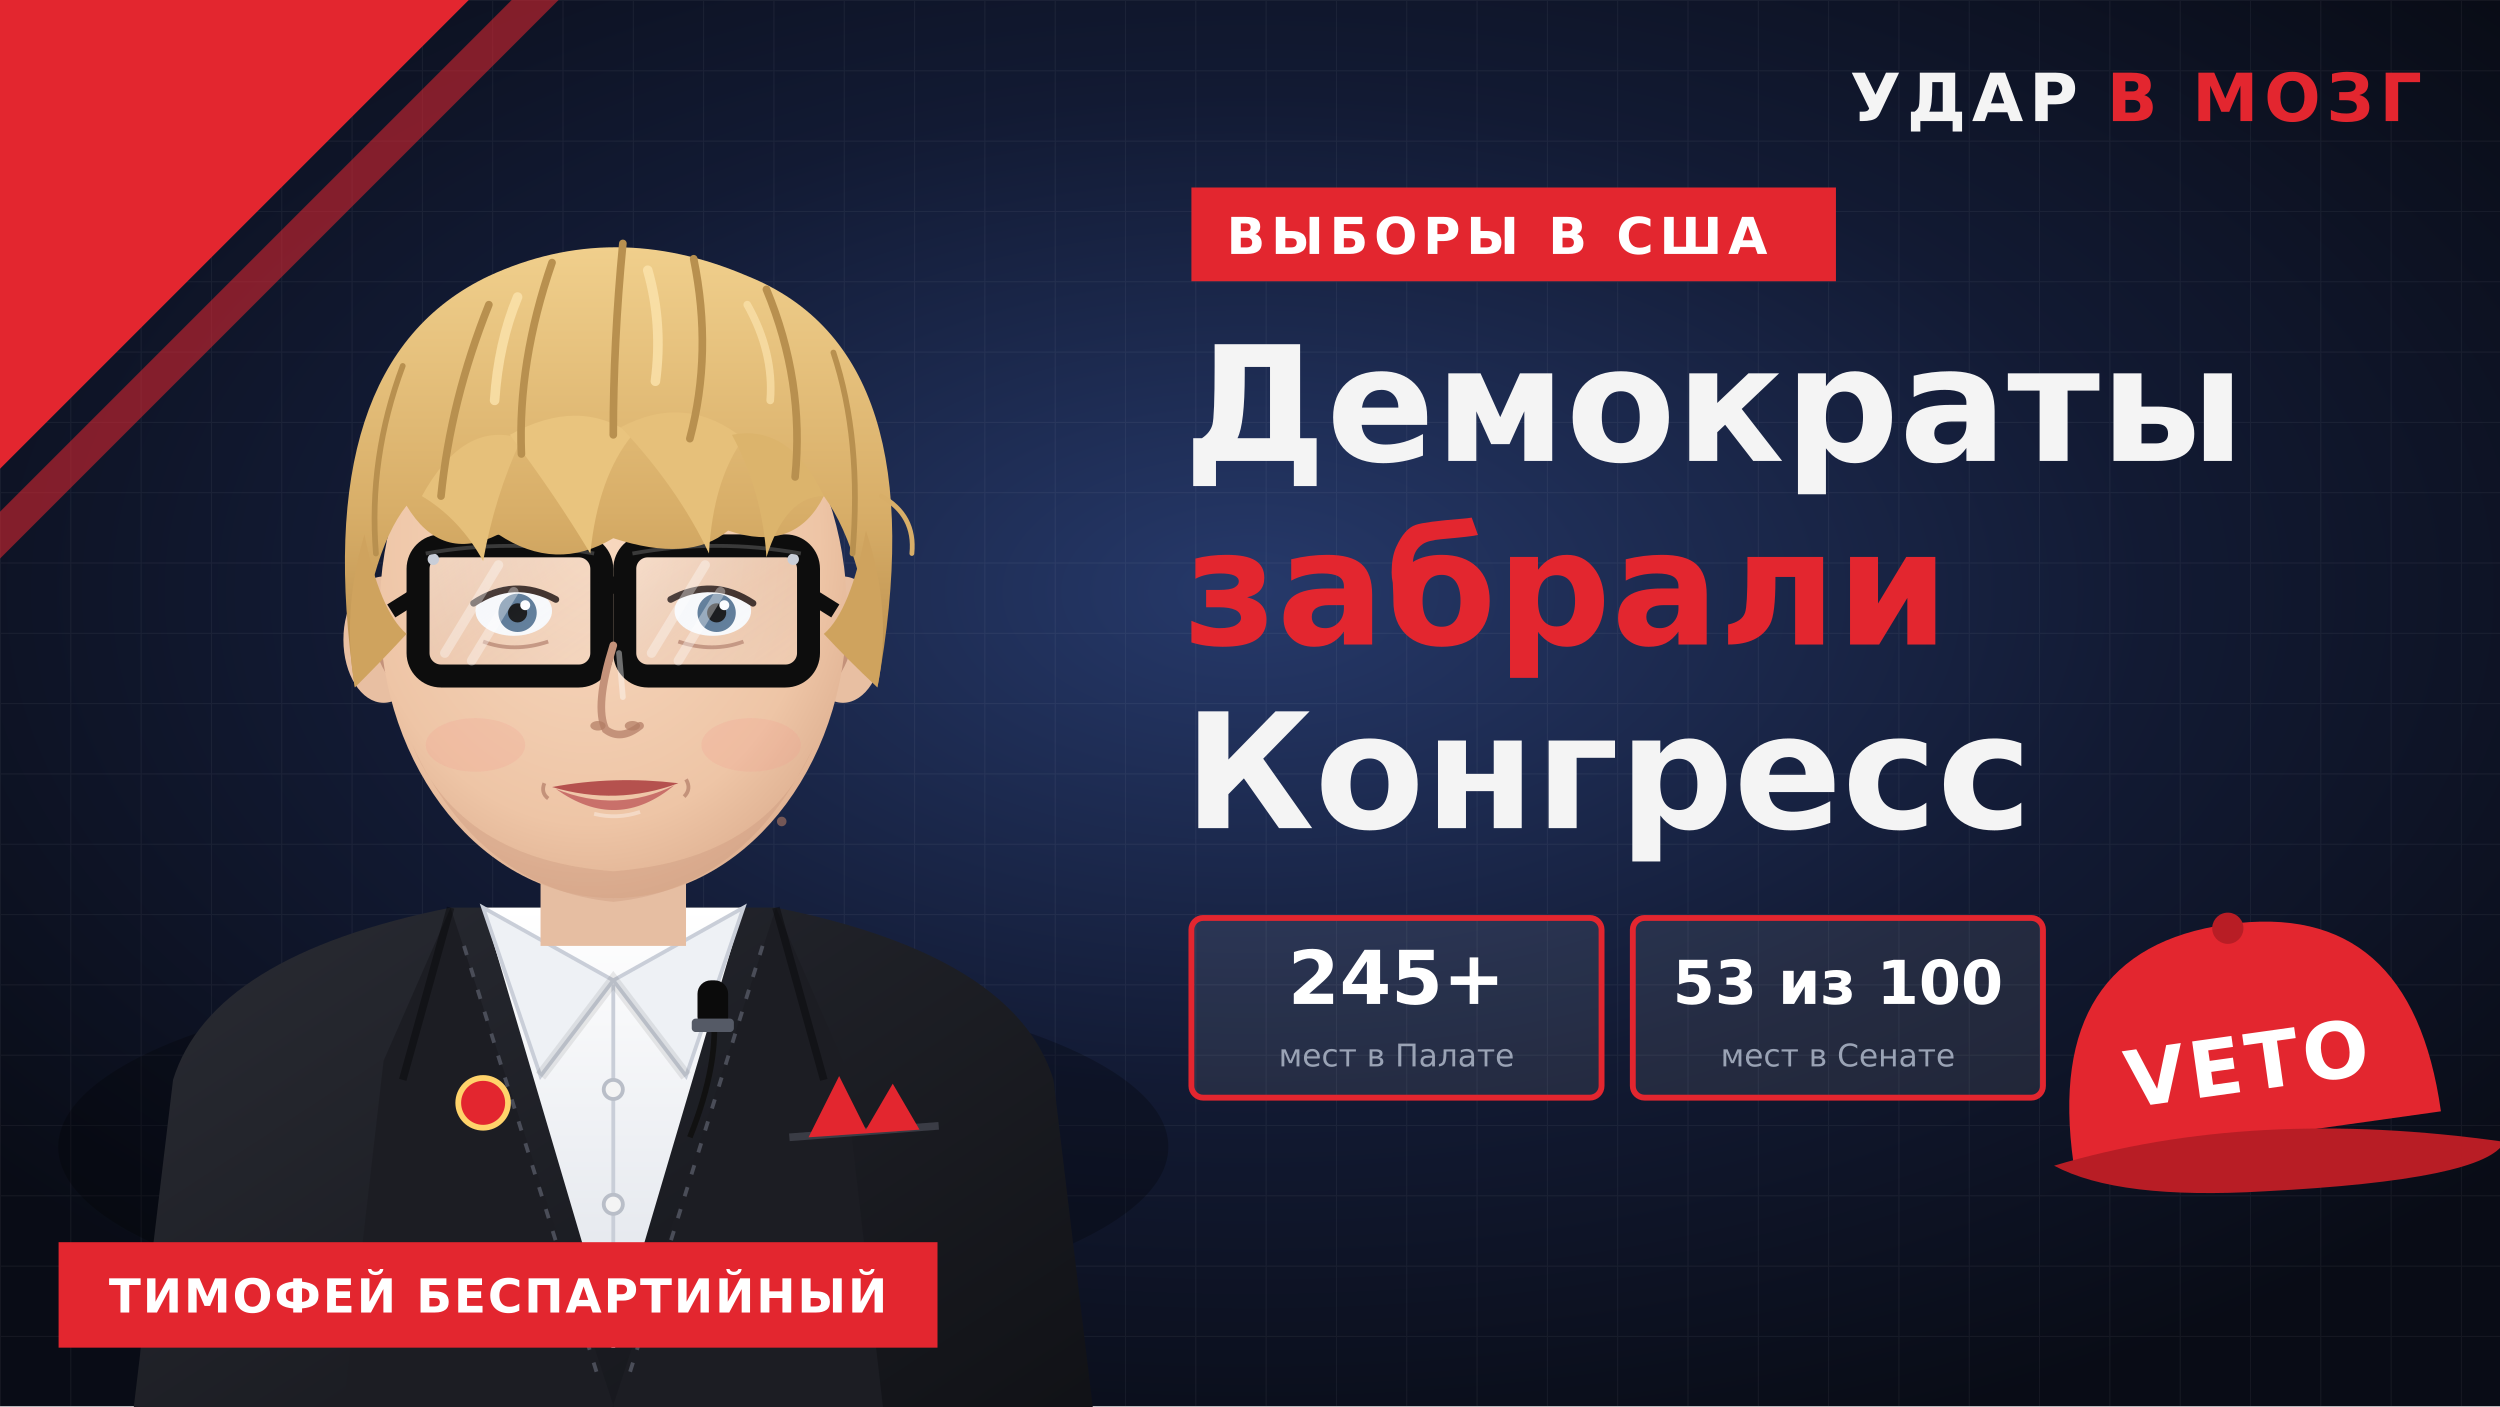
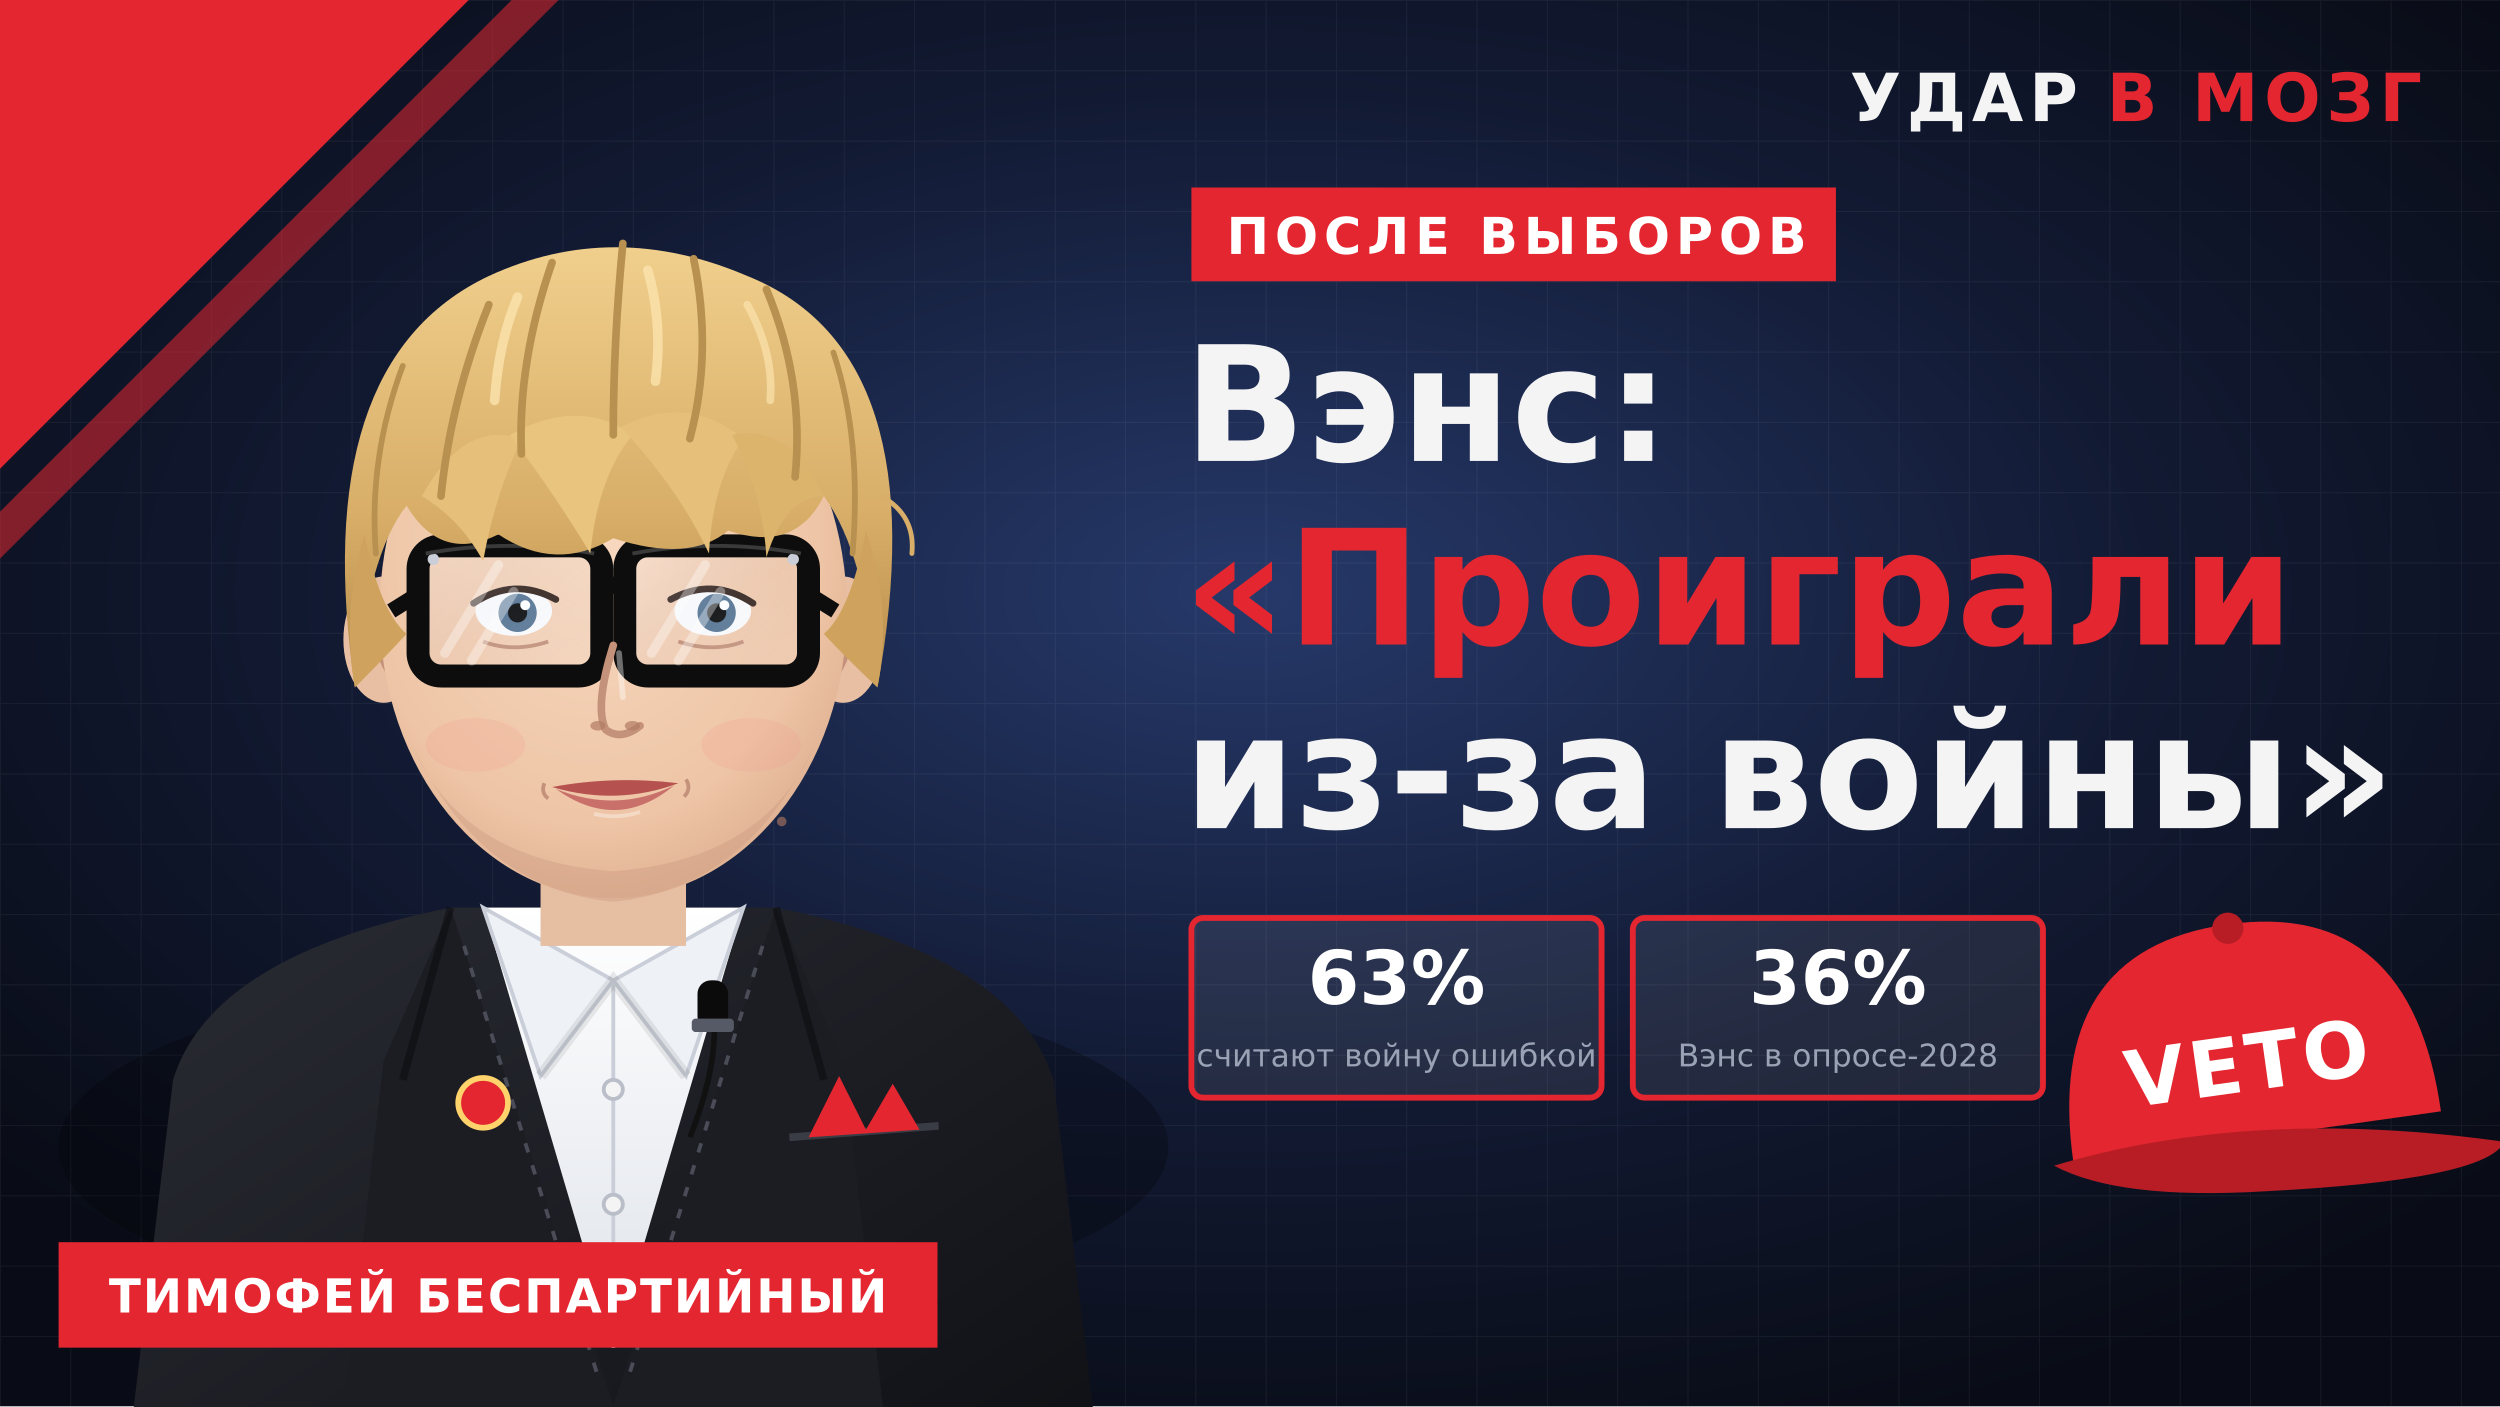
<svg xmlns="http://www.w3.org/2000/svg" width="1280" height="720" viewBox="0 0 1280 720">
  <defs>
    <radialGradient id="bg" cx="50%" cy="42%" r="65%">
      <stop offset="0" stop-color="#26396a" />
      <stop offset="0.55" stop-color="#121a33" />
      <stop offset="1" stop-color="#090c16" />
    </radialGradient>
    <radialGradient id="skin" cx="45%" cy="38%" r="70%">
      <stop offset="0" stop-color="#f8d9c0" />
      <stop offset="0.7" stop-color="#eec5a6" />
      <stop offset="1" stop-color="#d9a98a" />
    </radialGradient>
    <linearGradient id="hair" x1="0" y1="0" x2="0" y2="1">
      <stop offset="0" stop-color="#f0cf8c" />
      <stop offset="0.6" stop-color="#d8ae68" />
      <stop offset="1" stop-color="#b98d4c" />
    </linearGradient>
    <linearGradient id="blazer" x1="0" y1="0" x2="1" y2="1">
      <stop offset="0" stop-color="#2a2c34" />
      <stop offset="1" stop-color="#0d0e12" />
    </linearGradient>
    <linearGradient id="shirt" x1="0" y1="0" x2="0" y2="1">
      <stop offset="0" stop-color="#ffffff" />
      <stop offset="1" stop-color="#dfe3ea" />
    </linearGradient>
    <linearGradient id="lens" x1="0" y1="0" x2="1" y2="1">
      <stop offset="0" stop-color="#ffffff" stop-opacity="0.22" />
      <stop offset="0.5" stop-color="#bcd4ff" stop-opacity="0.06" />
      <stop offset="1" stop-color="#ffffff" stop-opacity="0.12" />
    </linearGradient>
    <pattern id="grid" width="36" height="36" patternUnits="userSpaceOnUse">
      <path d="M36 0H0V36" fill="none" stroke="#ffffff" stroke-opacity="0.05" stroke-width="1" />
    </pattern>
    <clipPath id="round">
      <circle cx="540" cy="540" r="540" />
    </clipPath>
  </defs>
  <rect width="1280" height="720" fill="url(#bg)" />
  <rect width="1280" height="720" fill="url(#grid)" />
  <path d="M0 0H240L0 240Z" fill="#e3262f" />
  <path d="M0 262L262 0H286L0 286Z" fill="#e3262f" opacity="0.55" />
  <g transform="translate(1035 478) rotate(-8)">
    <path d="M10 120 Q10 10 105 10 Q200 10 200 120 Z" fill="#e3262f" />
    <path d="M0 120 Q105 104 230 140 Q218 158 105 148 Q30 142 0 120 Z" fill="#b81d25" />
    <circle cx="105" cy="12" r="8" fill="#b81d25" />
    <text x="105" y="96" text-anchor="middle" font-family="DejaVu Sans, Arial, sans-serif" font-size="40" font-weight="900" fill="#fff" letter-spacing="2">VETO</text>
  </g>
  <g transform="translate(20 -40) scale(0.98)">
    <ellipse cx="300" cy="640" rx="290" ry="90" fill="#000" opacity="0.25" />
    <g transform="translate(0 -45)">
      <path d="M40 900 L70 650 Q90 585 215 560 L385 560 Q510 585 530 650 L560 900 Z" fill="url(#blazer)" />
      <path d="M232 560 L300 790 L368 560 Z" fill="url(#shirt)" />
      <path d="M300 600 L300 790" stroke="#c9ced8" stroke-width="2" />
      <circle cx="300" cy="655" r="5" fill="#f4f4f4" stroke="#b9bec8" stroke-width="2" />
      <circle cx="300" cy="715" r="5" fill="#f4f4f4" stroke="#b9bec8" stroke-width="2" />
      <path d="M232 560 L262 648 L300 598 Z" fill="#eef1f5" stroke="#c9ced8" stroke-width="2" />
      <path d="M368 560 L338 648 L300 598 Z" fill="#eef1f5" stroke="#c9ced8" stroke-width="2" />
      <path d="M262 648 L300 598 L338 648" fill="none" stroke="#000" stroke-opacity="0.08" stroke-width="6" />
      <path d="M215 560 L300 820 L250 900 L150 900 L180 640 Z" fill="#1c1d23" />
      <path d="M385 560 L300 820 L350 900 L450 900 L420 640 Z" fill="#1c1d23" />
      <path d="M222 580 L292 805" stroke="#4a4d58" stroke-width="2" stroke-dasharray="5 7" fill="none" />
      <path d="M378 580 L308 805" stroke="#4a4d58" stroke-width="2" stroke-dasharray="5 7" fill="none" />
      <path d="M190 650 L215 560" stroke="#000" stroke-opacity="0.35" stroke-width="4" />
      <path d="M410 650 L385 560" stroke="#000" stroke-opacity="0.35" stroke-width="4" />
      <path d="M392 680 L470 674" stroke="#3a3c45" stroke-width="4" />
      <path d="M402 680 L418 648 L432 676 L446 652 L460 676 Z" fill="#e3262f" />
      <circle cx="232" cy="662" r="13" fill="#e3262f" stroke="#ffd36b" stroke-width="3" />
      <path d="M352 612 Q356 640 340 680" stroke="#111" stroke-width="3" fill="none" />
      <rect x="344" y="598" width="16" height="26" rx="7" fill="#0b0b0b" />
      <rect x="341" y="618" width="22" height="7" rx="2" fill="#555a66" />
      <circle cx="300" cy="852" r="9" fill="#0b0b0d" stroke="#3a3c45" stroke-width="2" />
    </g>
    <rect x="262" y="465" width="76" height="70" fill="#e6bea2" />
    <path d="M262 495 Q300 525 338 495 L338 465 L262 465 Z" fill="#c99a7e" opacity="0.55" />
    <g>
      <ellipse cx="180" cy="375" rx="21" ry="33" fill="#e8bfa2" />
      <ellipse cx="420" cy="375" rx="21" ry="33" fill="#e8bfa2" />
      <path d="M184 356 Q170 375 186 396" stroke="#c4927a" stroke-width="4" fill="none" />
      <path d="M416 356 Q430 375 414 396" stroke="#c4927a" stroke-width="4" fill="none" />
      <ellipse cx="300" cy="360" rx="122" ry="150" fill="url(#skin)" />
      <path d="M195 430 Q230 505 300 512 Q370 505 405 430 Q380 490 300 496 Q220 490 195 430 Z" fill="#c9957a" opacity="0.35" />
      <ellipse cx="228" cy="430" rx="26" ry="14" fill="#f29b8f" opacity="0.22" />
      <ellipse cx="372" cy="430" rx="26" ry="14" fill="#f29b8f" opacity="0.22" />
      <circle cx="388" cy="470" r="2.5" fill="#b07a62" opacity="0.6" />
      <path d="M218 318 Q248 304 280 314" stroke="#a87e45" stroke-width="7" stroke-linecap="round" fill="none" />
      <path d="M320 314 Q352 304 382 318" stroke="#a87e45" stroke-width="7" stroke-linecap="round" fill="none" />
      <ellipse cx="248" cy="360" rx="20" ry="13" fill="#fbfbfb" />
      <ellipse cx="352" cy="360" rx="20" ry="13" fill="#fbfbfb" />
      <circle cx="250" cy="361" r="10" fill="#5b7894" />
      <circle cx="354" cy="361" r="10" fill="#5b7894" />
      <circle cx="250" cy="361" r="5" fill="#121212" />
      <circle cx="354" cy="361" r="5" fill="#121212" />
      <circle cx="254" cy="357" r="2.6" fill="#fff" />
      <circle cx="358" cy="357" r="2.6" fill="#fff" />
      <path d="M227 356 Q248 342 270 354" stroke="#3b2a22" stroke-width="3.5" fill="none" stroke-linecap="round" />
      <path d="M330 354 Q352 342 373 356" stroke="#3b2a22" stroke-width="3.5" fill="none" stroke-linecap="round" />
      <path d="M232 376 Q248 382 266 376" stroke="#c4927a" stroke-width="2" fill="none" />
      <path d="M334 376 Q352 382 368 376" stroke="#c4927a" stroke-width="2" fill="none" />
      <path d="M200 350 L184 360" stroke="#0d0d0d" stroke-width="8" />
      <path d="M400 350 L416 360" stroke="#0d0d0d" stroke-width="8" />
      <rect x="198" y="326" width="96" height="68" rx="12" fill="url(#lens)" stroke="#0d0d0d" stroke-width="12" />
      <rect x="306" y="326" width="96" height="68" rx="12" fill="url(#lens)" stroke="#0d0d0d" stroke-width="12" />
      <path d="M294 350 Q300 343 306 350" stroke="#0d0d0d" stroke-width="9" fill="none" />
      <path d="M212 382 L240 336 M226 386 L248 350" stroke="#ffffff" stroke-opacity="0.35" stroke-width="5" stroke-linecap="round" />
      <path d="M320 382 L348 336 M334 386 L356 350" stroke="#ffffff" stroke-opacity="0.35" stroke-width="5" stroke-linecap="round" />
      <circle cx="206" cy="333" r="3" fill="#c9ced8" />
      <circle cx="394" cy="333" r="3" fill="#c9ced8" />
      <path d="M202 330 Q246 322 290 330" stroke="#3a3a3a" stroke-width="2" fill="none" />
      <path d="M310 330 Q354 322 398 330" stroke="#3a3a3a" stroke-width="2" fill="none" />
      <path d="M300 378 Q290 410 296 422 Q304 428 314 420" fill="none" stroke="#c4927a" stroke-width="4" stroke-linecap="round" />
      <ellipse cx="292" cy="420" rx="4" ry="2.5" fill="#b07a62" opacity="0.7" />
      <ellipse cx="310" cy="420" rx="4" ry="2.5" fill="#b07a62" opacity="0.7" />
      <path d="M303 382 L305 405" stroke="#fff" stroke-opacity="0.4" stroke-width="3" stroke-linecap="round" />
      <path d="M268 452 Q300 446 334 450 Q302 462 268 452 Z" fill="#b5514e" />
      <path d="M270 453 Q302 476 332 451 Q302 466 270 453 Z" fill="#c9706a" />
      <path d="M290 466 Q302 469 314 465" stroke="#fff" stroke-opacity="0.35" stroke-width="2" fill="none" />
      <path d="M264 450 Q262 455 266 458" stroke="#c4927a" stroke-width="2" fill="none" />
      <path d="M338 448 Q341 453 337 457" stroke="#c4927a" stroke-width="2" fill="none" />
      <path d="M165 400 Q140 230 235 185 Q300 155 370 185 Q470 225 438 400 Q432 330 410 300                  Q395 330 360 318 Q340 335 300 322 Q270 340 240 320 Q210 335 192 305 Q172 330 165 400 Z" fill="url(#hair)" />
      <path d="M165 400 Q158 360 170 320 Q178 360 192 372 Q180 385 165 400 Z" fill="#cfa35e" />
      <path d="M438 400 Q446 360 432 318 Q424 360 410 372 Q422 385 438 400 Z" fill="#cfa35e" />
      <path d="M200 300 Q222 260 252 270 Q238 300 232 334 Q220 312 200 300 Z" fill="#e6c07a" />
      <path d="M246 268 Q282 248 310 268 Q292 290 288 330 Q270 300 246 268 Z" fill="#e9c47e" />
      <path d="M304 264 Q338 246 368 270 Q352 292 350 330 Q334 296 304 264 Z" fill="#e6c07a" />
      <path d="M362 268 Q392 262 410 300 Q390 300 380 332 Q378 298 362 268 Z" fill="#dcb46c" />
      <g fill="none" stroke-linecap="round">
        <path d="M235 200 Q215 250 210 300" stroke="#b8904f" stroke-width="4" />
        <path d="M268 178 Q250 230 252 278" stroke="#b8904f" stroke-width="4" />
        <path d="M305 168 Q300 220 300 268" stroke="#b8904f" stroke-width="4" />
        <path d="M342 176 Q352 225 340 270" stroke="#b8904f" stroke-width="4" />
        <path d="M380 192 Q400 240 395 290" stroke="#b8904f" stroke-width="4" />
        <path d="M415 225 Q430 270 425 330" stroke="#b8904f" stroke-width="3" />
        <path d="M190 232 Q172 280 176 330" stroke="#b8904f" stroke-width="3" />
        <path d="M250 196 Q240 220 238 250" stroke="#fbe3ad" stroke-width="5" opacity="0.8" />
        <path d="M318 182 Q326 210 322 240" stroke="#fbe3ad" stroke-width="5" opacity="0.8" />
        <path d="M370 200 Q384 225 382 250" stroke="#fbe3ad" stroke-width="4" opacity="0.7" />
        <path d="M440 300 Q458 310 456 330" stroke="#d8ae68" stroke-width="2.5" />
      </g>
    </g>
  </g>
  <rect x="30" y="636" width="450" height="54" fill="#e3262f" />
  <text x="255" y="672" text-anchor="middle" font-family="DejaVu Sans, Arial, sans-serif" font-size="24" font-weight="700" fill="#fff" letter-spacing="1">ТИМОФЕЙ БЕСПАРТИЙНЫЙ</text>
  <rect x="610" y="96" width="330" height="48" fill="#e3262f" />
-   <text x="628" y="130" font-family="DejaVu Sans, Arial, sans-serif" font-size="26" font-weight="700" fill="#fff" letter-spacing="3">ВЫБОРЫ В США</text>
-   <text x="606" y="236" font-family="DejaVu Sans, Arial, sans-serif" font-size="82" font-weight="900" fill="#f4f4f4">Демократы</text>
-   <text x="606" y="330" font-family="DejaVu Sans, Arial, sans-serif" font-size="82" font-weight="900" fill="#e3262f">забрали</text>
-   <text x="606" y="424" font-family="DejaVu Sans, Arial, sans-serif" font-size="82" font-weight="900" fill="#f4f4f4">Конгресс</text>
+   <text x="628" y="130" font-family="DejaVu Sans, Arial, sans-serif" font-size="26" font-weight="700" fill="#fff" letter-spacing="3">ПОСЛЕ ВЫБОРОВ</text>
+   <text x="606" y="236" font-family="DejaVu Sans, Arial, sans-serif" font-size="82" font-weight="900" fill="#f4f4f4">Вэнс:</text>
+   <text x="606" y="330" font-family="DejaVu Sans, Arial, sans-serif" font-size="82" font-weight="900" fill="#e3262f">«Проиграли</text>
+   <text x="606" y="424" font-family="DejaVu Sans, Arial, sans-serif" font-size="82" font-weight="900" fill="#f4f4f4">из-за войны»</text>
  <g font-family="DejaVu Sans, Arial, sans-serif" font-weight="900">
    <rect x="610" y="470" width="210" height="92" rx="6" fill="#ffffff" fill-opacity="0.08" stroke="#e3262f" stroke-width="3" />
-     <text x="715" y="514" text-anchor="middle" font-size="38" fill="#fff">245+</text>
-     <text x="715" y="546" text-anchor="middle" font-size="16" font-weight="400" fill="#9aa3b5">мест в Палате</text>
+     <text x="715" y="514" text-anchor="middle" font-size="38" fill="#fff">63%</text>
+     <text x="715" y="546" text-anchor="middle" font-size="16" font-weight="400" fill="#9aa3b5">считают войну ошибкой</text>
    <rect x="836" y="470" width="210" height="92" rx="6" fill="#ffffff" fill-opacity="0.08" stroke="#e3262f" stroke-width="3" />
-     <text x="941" y="514" text-anchor="middle" font-size="31" fill="#fff">53 из 100</text>
-     <text x="941" y="546" text-anchor="middle" font-size="16" font-weight="400" fill="#9aa3b5">мест в Сенате</text>
+     <text x="941" y="514" text-anchor="middle" font-size="38" fill="#fff">36%</text>
+     <text x="941" y="546" text-anchor="middle" font-size="16" font-weight="400" fill="#9aa3b5">Вэнс в опросе-2028</text>
  </g>
  <text x="1240" y="62" text-anchor="end" font-family="DejaVu Sans, Arial, sans-serif" font-size="34" font-weight="900" fill="#f4f4f4" letter-spacing="3">УДАР <tspan fill="#e3262f">В МОЗГ</tspan>
  </text>
</svg>
